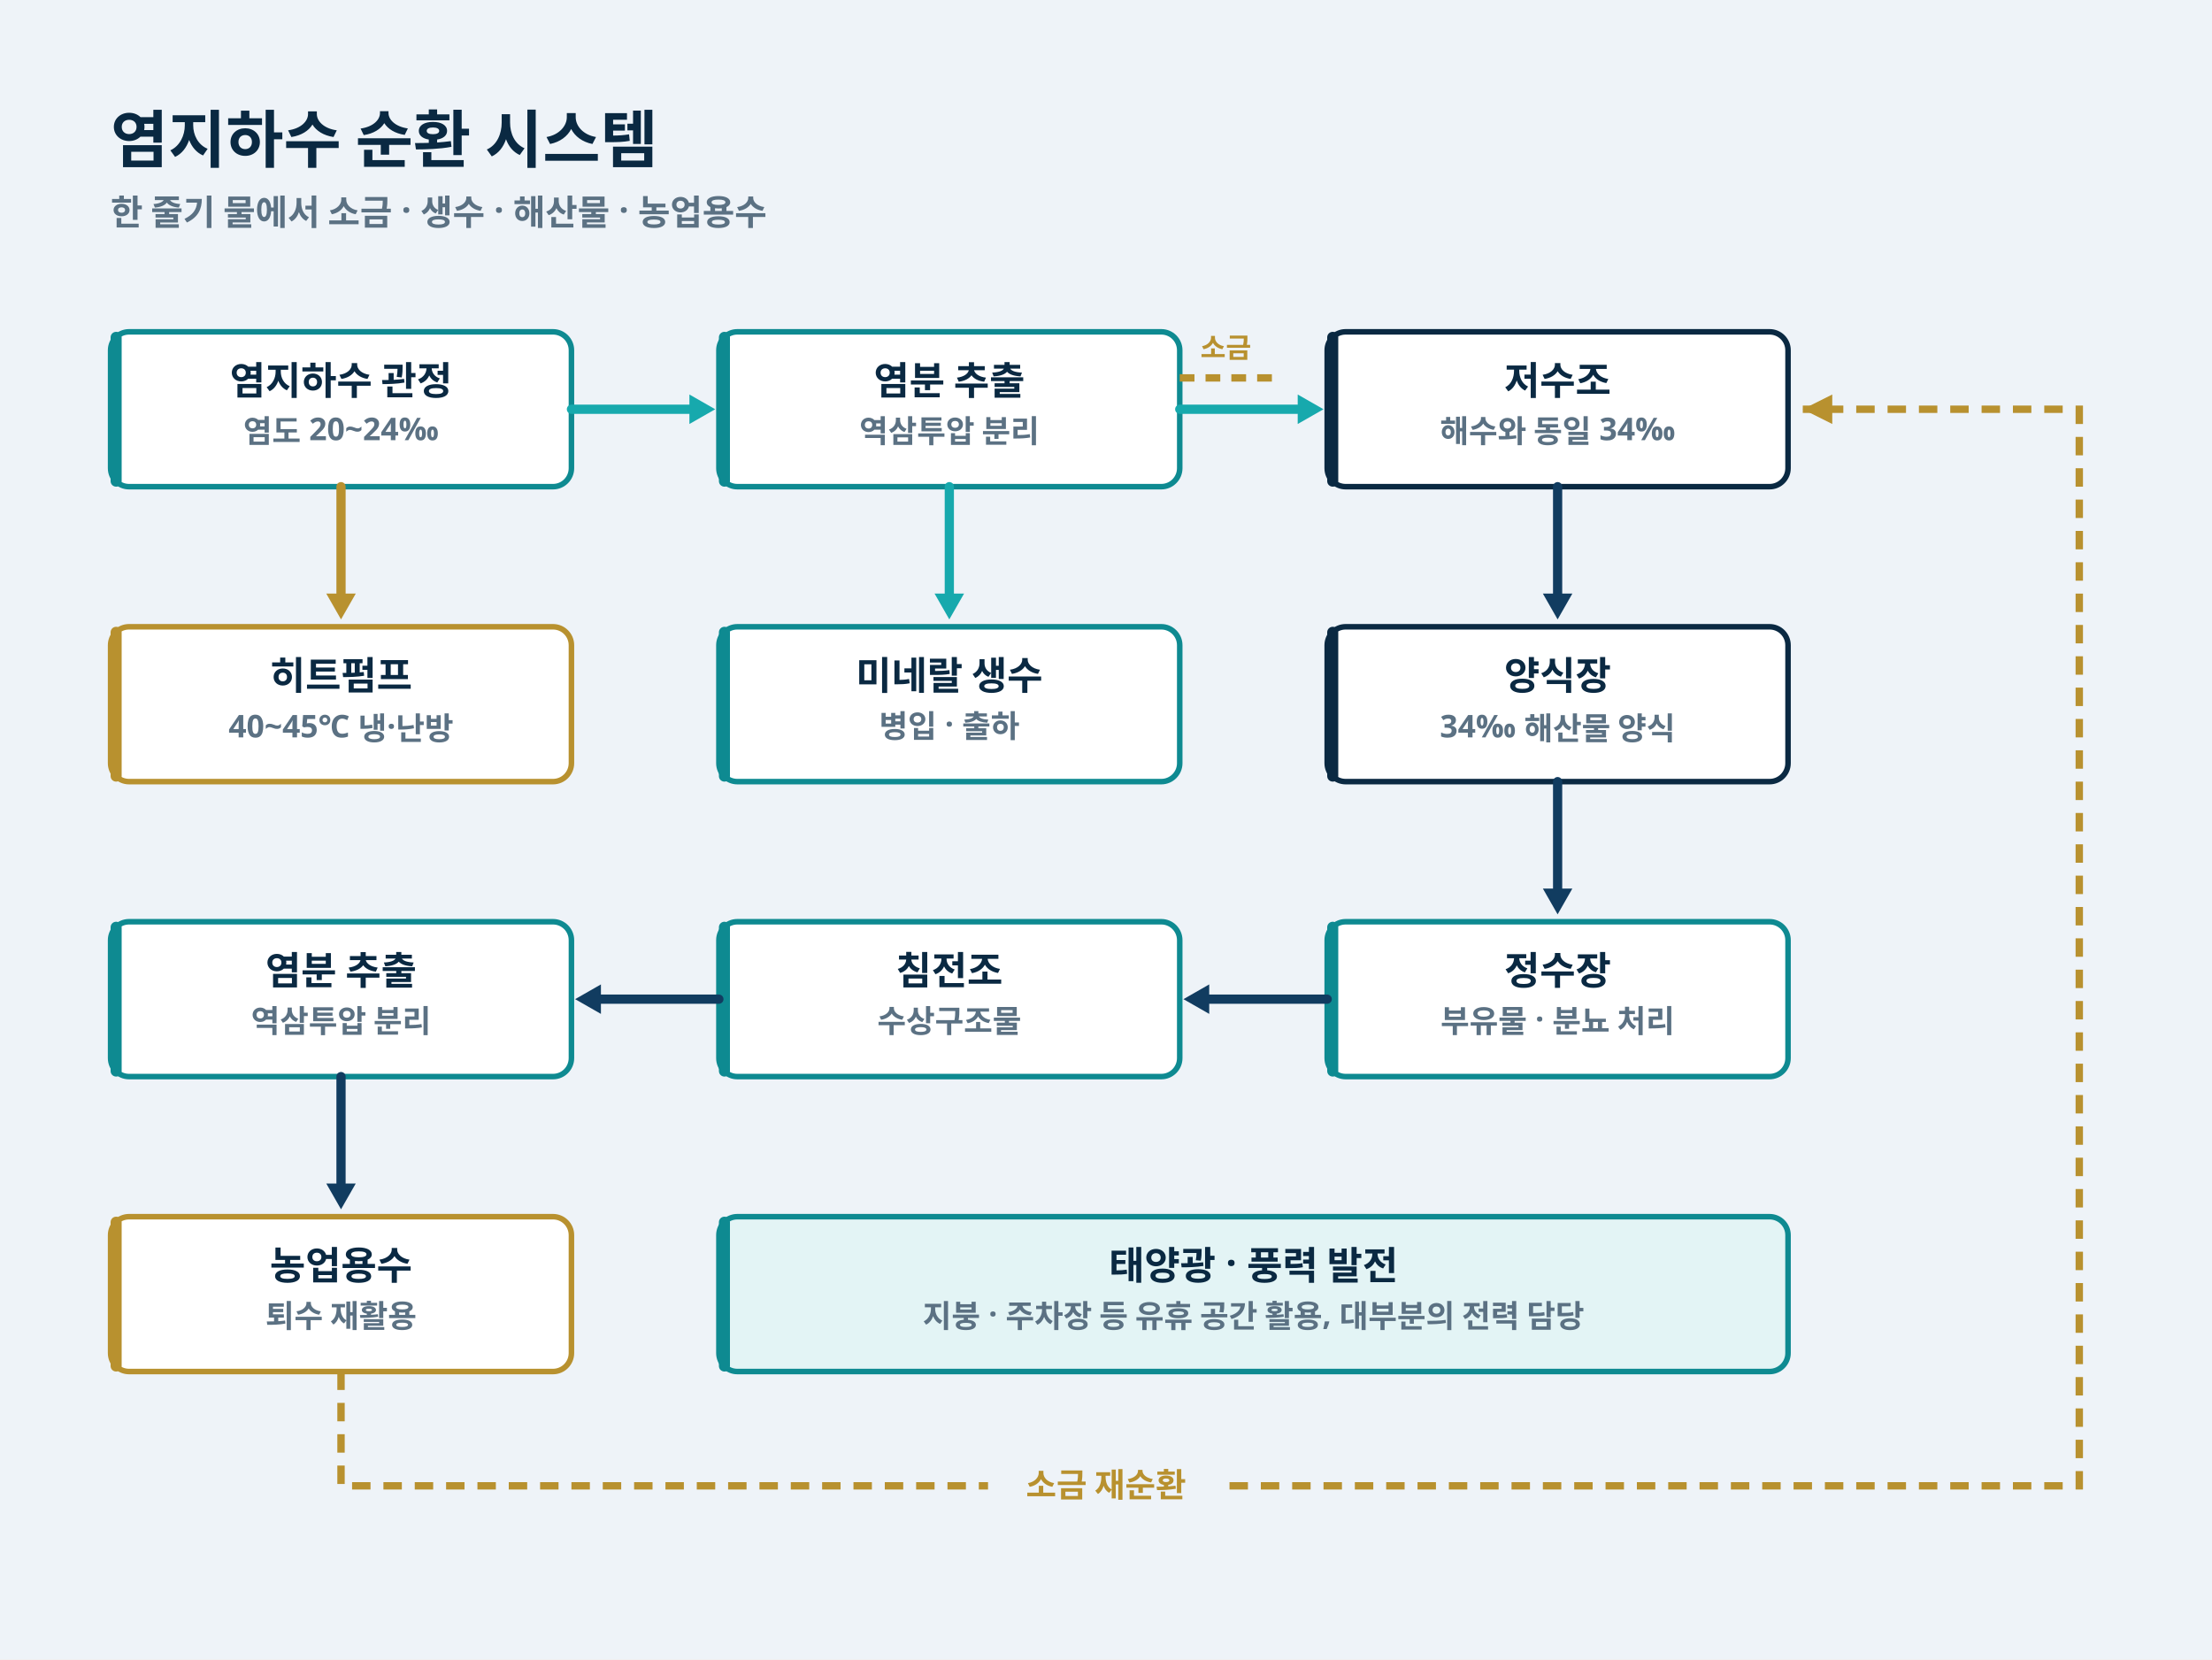
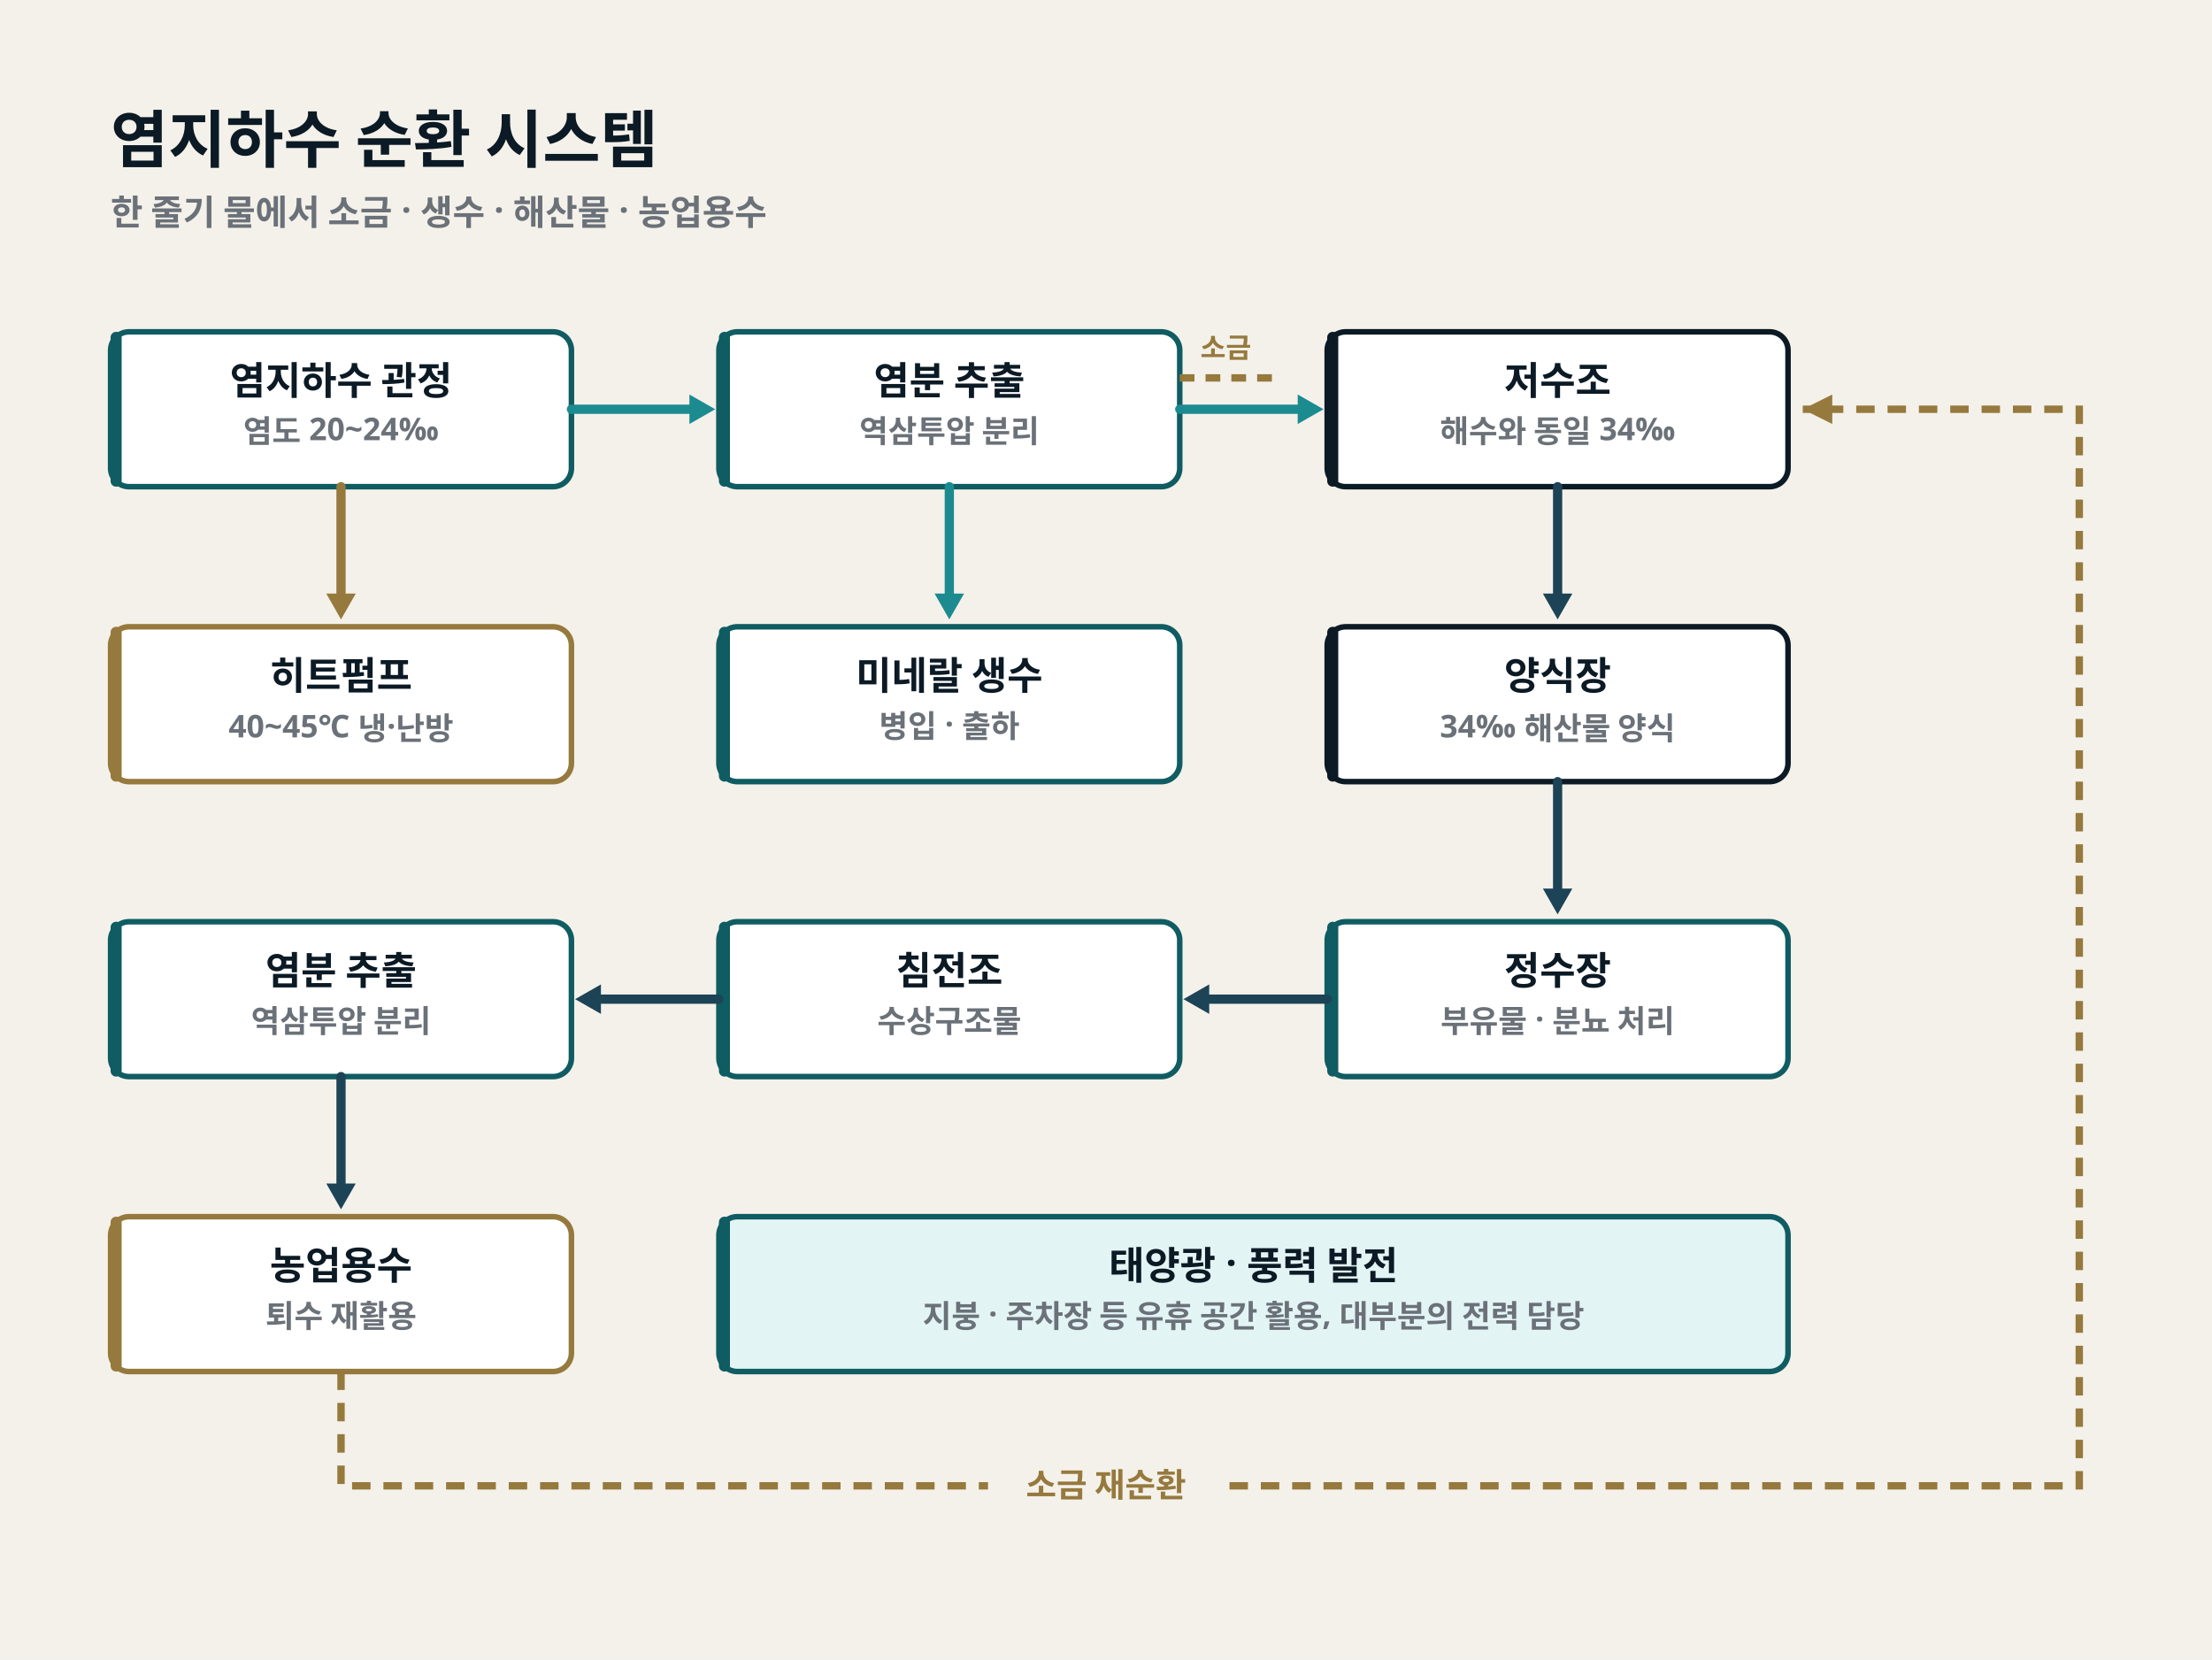
<svg xmlns="http://www.w3.org/2000/svg" viewBox="0 0 1200 900" width="1200" height="900" role="img" aria-label="염지하수 순환 시스템 흐름도" font-family="'Pretendard Variable',Pretendard,'Apple SD Gothic Neo','Malgun Gothic',sans-serif">
-   <rect width="1200" height="900" fill="#eef3f8" />
-   <text x="60" y="88" font-size="34" fill="#0a2942" font-weight="800" text-anchor="start" letter-spacing="0">염지하수 순환 시스템</text>
-   <text x="60" y="122" font-size="19" fill="#5b7183" font-weight="600" text-anchor="start" letter-spacing="0">한 줄기 물에서 소금 · 생수 · 해산물 · 농업용수</text>
-   <rect x="60" y="180" width="250" height="84" rx="10" fill="#ffffff" stroke="#0e8a91" stroke-width="3" />
-   <rect x="60" y="180" width="6" height="84" rx="3" fill="#0e8a91" />
-   <text x="185.0" y="214" font-size="21" fill="#0a2942" font-weight="800" text-anchor="middle" letter-spacing="0">염지하수 관정</text>
-   <text x="185.0" y="240" font-size="17" fill="#5b7183" font-weight="600" text-anchor="middle" letter-spacing="0">염도 20~24‰</text>
-   <path d="M310,222 L374.0,222.0" stroke="#17a9ad" stroke-width="5" stroke-linecap="round" fill="none" />
-   <path d="M388,222 L374.0,230.0 L374.0,214.0 z" fill="#17a9ad" />
-   <rect x="390" y="180" width="250" height="84" rx="10" fill="#ffffff" stroke="#0e8a91" stroke-width="3" />
-   <rect x="390" y="180" width="6" height="84" rx="3" fill="#0e8a91" />
-   <text x="515.0" y="214" font-size="21" fill="#0a2942" font-weight="800" text-anchor="middle" letter-spacing="0">염분 추출</text>
-   <text x="515.0" y="240" font-size="17" fill="#5b7183" font-weight="600" text-anchor="middle" letter-spacing="0">역삼투압 분리</text>
-   <path d="M640,222 L704.0,222.0" stroke="#17a9ad" stroke-width="5" stroke-linecap="round" fill="none" />
-   <path d="M718,222 L704.0,230.0 L704.0,214.0 z" fill="#17a9ad" />
-   <rect x="720" y="180" width="250" height="84" rx="10" fill="#ffffff" stroke="#0a2942" stroke-width="3" />
-   <rect x="720" y="180" width="6" height="84" rx="3" fill="#0a2942" />
-   <text x="845.0" y="214" font-size="21" fill="#0a2942" font-weight="800" text-anchor="middle" letter-spacing="0">저수조</text>
-   <text x="845.0" y="240" font-size="17" fill="#5b7183" font-weight="600" text-anchor="middle" letter-spacing="0">해수와 동일 34‰</text>
-   <path d="M185,264 L185.0,322.0" stroke="#b8912f" stroke-width="5" stroke-linecap="round" fill="none" />
-   <path d="M185,336 L177.0,322.0 L193.0,322.0 z" fill="#b8912f" />
-   <rect x="60" y="340" width="250" height="84" rx="10" fill="#ffffff" stroke="#b8912f" stroke-width="3" />
-   <rect x="60" y="340" width="6" height="84" rx="3" fill="#b8912f" />
-   <text x="185.0" y="374" font-size="21" fill="#0a2942" font-weight="800" text-anchor="middle" letter-spacing="0">히트펌프</text>
-   <text x="185.0" y="400" font-size="17" fill="#5b7183" font-weight="600" text-anchor="middle" letter-spacing="0">40~45℃ 냉·난방</text>
-   <path d="M515,264 L515.0,322.0" stroke="#17a9ad" stroke-width="5" stroke-linecap="round" fill="none" />
-   <path d="M515,336 L507.0,322.0 L523.0,322.0 z" fill="#17a9ad" />
-   <rect x="390" y="340" width="250" height="84" rx="10" fill="#ffffff" stroke="#0e8a91" stroke-width="3" />
-   <rect x="390" y="340" width="6" height="84" rx="3" fill="#0e8a91" />
-   <text x="515.0" y="374" font-size="21" fill="#0a2942" font-weight="800" text-anchor="middle" letter-spacing="0">미네랄 생수</text>
-   <text x="515.0" y="400" font-size="17" fill="#5b7183" font-weight="600" text-anchor="middle" letter-spacing="0">병입 · 출하</text>
-   <path d="M640,205 L690,205" stroke="#b8912f" stroke-width="4" stroke-dasharray="8 6" />
-   <text x="665" y="194" font-size="15" fill="#b8912f" font-weight="700" text-anchor="middle" letter-spacing="0">소금</text>
-   <path d="M845,264 L845.0,322.0" stroke="#113c60" stroke-width="5" stroke-linecap="round" fill="none" />
-   <path d="M845,336 L837.0,322.0 L853.0,322.0 z" fill="#113c60" />
-   <rect x="720" y="340" width="250" height="84" rx="10" fill="#ffffff" stroke="#0a2942" stroke-width="3" />
-   <rect x="720" y="340" width="6" height="84" rx="3" fill="#0a2942" />
-   <text x="845.0" y="374" font-size="21" fill="#0a2942" font-weight="800" text-anchor="middle" letter-spacing="0">양식장</text>
-   <text x="845.0" y="400" font-size="17" fill="#5b7183" font-weight="600" text-anchor="middle" letter-spacing="0">34‰ 해산물 양식</text>
-   <path d="M845,424 L845.0,482.0" stroke="#113c60" stroke-width="5" stroke-linecap="round" fill="none" />
-   <path d="M845,496 L837.0,482.0 L853.0,482.0 z" fill="#113c60" />
-   <rect x="720" y="500" width="250" height="84" rx="10" fill="#ffffff" stroke="#0e8a91" stroke-width="3" />
-   <rect x="720" y="500" width="6" height="84" rx="3" fill="#0e8a91" />
-   <text x="845.0" y="534" font-size="21" fill="#0a2942" font-weight="800" text-anchor="middle" letter-spacing="0">정수장</text>
-   <text x="845.0" y="560" font-size="17" fill="#5b7183" font-weight="600" text-anchor="middle" letter-spacing="0">부유물 · 분뇨 처리</text>
-   <path d="M720,542 L656.0,542.0" stroke="#113c60" stroke-width="5" stroke-linecap="round" fill="none" />
-   <path d="M642,542 L656.0,534.0 L656.0,550.0 z" fill="#113c60" />
-   <rect x="390" y="500" width="250" height="84" rx="10" fill="#ffffff" stroke="#0e8a91" stroke-width="3" />
-   <rect x="390" y="500" width="6" height="84" rx="3" fill="#0e8a91" />
-   <text x="515.0" y="534" font-size="21" fill="#0a2942" font-weight="800" text-anchor="middle" letter-spacing="0">침전조</text>
-   <text x="515.0" y="560" font-size="17" fill="#5b7183" font-weight="600" text-anchor="middle" letter-spacing="0">수상구조물</text>
-   <path d="M390,542 L326.0,542.0" stroke="#113c60" stroke-width="5" stroke-linecap="round" fill="none" />
-   <path d="M312,542 L326.0,534.0 L326.0,550.0 z" fill="#113c60" />
-   <rect x="60" y="500" width="250" height="84" rx="10" fill="#ffffff" stroke="#0e8a91" stroke-width="3" />
-   <rect x="60" y="500" width="6" height="84" rx="3" fill="#0e8a91" />
-   <text x="185.0" y="534" font-size="21" fill="#0a2942" font-weight="800" text-anchor="middle" letter-spacing="0">염분 추출</text>
-   <text x="185.0" y="560" font-size="17" fill="#5b7183" font-weight="600" text-anchor="middle" letter-spacing="0">역삼투압 분리</text>
-   <path d="M185,584 L185.0,642.0" stroke="#113c60" stroke-width="5" stroke-linecap="round" fill="none" />
-   <path d="M185,656 L177.0,642.0 L193.0,642.0 z" fill="#113c60" />
-   <rect x="60" y="660" width="250" height="84" rx="10" fill="#ffffff" stroke="#b8912f" stroke-width="3" />
-   <rect x="60" y="660" width="6" height="84" rx="3" fill="#b8912f" />
-   <text x="185.0" y="694" font-size="21" fill="#0a2942" font-weight="800" text-anchor="middle" letter-spacing="0">농업용수</text>
-   <text x="185.0" y="720" font-size="17" fill="#5b7183" font-weight="600" text-anchor="middle" letter-spacing="0">퇴수 재활용</text>
-   <path d="M185,744 L185,806 L1128,806 L1128,222 L978,222" fill="none" stroke="#b8912f" stroke-width="4" stroke-dasharray="10 7" />
-   <path d="M978,222 l16,-8 v16 z" fill="#b8912f" />
-   <rect x="536" y="790" width="128" height="32" rx="5" fill="#eef3f8" />
-   <text x="600" y="812" font-size="18" fill="#b8912f" font-weight="700" text-anchor="middle" letter-spacing="0">소금 재순환</text>
-   <rect x="390" y="660" width="580" height="84" rx="10" fill="#e3f4f5" stroke="#0e8a91" stroke-width="3" />
-   <rect x="390" y="660" width="6" height="84" rx="3" fill="#0e8a91" />
-   <text x="680.0" y="694" font-size="21" fill="#0a2942" font-weight="800" text-anchor="middle" letter-spacing="0">태양광 · 풍력 발전</text>
-   <text x="680.0" y="720" font-size="17" fill="#5b7183" font-weight="600" text-anchor="middle" letter-spacing="0">지붕 · 주차장 등 유휴 공간 활용, 대부분의 전력 담당</text>
+   <rect width="1200" height="900" fill="#f4f1ea" />
+   <text x="60" y="88" font-size="34" fill="#0b1a24" font-weight="800" text-anchor="start" letter-spacing="0">염지하수 순환 시스템</text>
+   <text x="60" y="122" font-size="19" fill="#6b7178" font-weight="600" text-anchor="start" letter-spacing="0">한 줄기 물에서 소금 · 생수 · 해산물 · 농업용수</text>
+   <rect x="60" y="180" width="250" height="84" rx="10" fill="#ffffff" stroke="#0f5c62" stroke-width="3" />
+   <rect x="60" y="180" width="6" height="84" rx="3" fill="#0f5c62" />
+   <text x="185.0" y="214" font-size="21" fill="#0b1a24" font-weight="800" text-anchor="middle" letter-spacing="0">염지하수 관정</text>
+   <text x="185.0" y="240" font-size="17" fill="#6b7178" font-weight="600" text-anchor="middle" letter-spacing="0">염도 20~24‰</text>
+   <path d="M310,222 L374.0,222.0" stroke="#1b8b90" stroke-width="5" stroke-linecap="round" fill="none" />
+   <path d="M388,222 L374.0,230.0 L374.0,214.0 z" fill="#1b8b90" />
+   <rect x="390" y="180" width="250" height="84" rx="10" fill="#ffffff" stroke="#0f5c62" stroke-width="3" />
+   <rect x="390" y="180" width="6" height="84" rx="3" fill="#0f5c62" />
+   <text x="515.0" y="214" font-size="21" fill="#0b1a24" font-weight="800" text-anchor="middle" letter-spacing="0">염분 추출</text>
+   <text x="515.0" y="240" font-size="17" fill="#6b7178" font-weight="600" text-anchor="middle" letter-spacing="0">역삼투압 분리</text>
+   <path d="M640,222 L704.0,222.0" stroke="#1b8b90" stroke-width="5" stroke-linecap="round" fill="none" />
+   <path d="M718,222 L704.0,230.0 L704.0,214.0 z" fill="#1b8b90" />
+   <rect x="720" y="180" width="250" height="84" rx="10" fill="#ffffff" stroke="#0b1a24" stroke-width="3" />
+   <rect x="720" y="180" width="6" height="84" rx="3" fill="#0b1a24" />
+   <text x="845.0" y="214" font-size="21" fill="#0b1a24" font-weight="800" text-anchor="middle" letter-spacing="0">저수조</text>
+   <text x="845.0" y="240" font-size="17" fill="#6b7178" font-weight="600" text-anchor="middle" letter-spacing="0">해수와 동일 34‰</text>
+   <path d="M185,264 L185.0,322.0" stroke="#96793d" stroke-width="5" stroke-linecap="round" fill="none" />
+   <path d="M185,336 L177.0,322.0 L193.0,322.0 z" fill="#96793d" />
+   <rect x="60" y="340" width="250" height="84" rx="10" fill="#ffffff" stroke="#96793d" stroke-width="3" />
+   <rect x="60" y="340" width="6" height="84" rx="3" fill="#96793d" />
+   <text x="185.0" y="374" font-size="21" fill="#0b1a24" font-weight="800" text-anchor="middle" letter-spacing="0">히트펌프</text>
+   <text x="185.0" y="400" font-size="17" fill="#6b7178" font-weight="600" text-anchor="middle" letter-spacing="0">40~45℃ 냉·난방</text>
+   <path d="M515,264 L515.0,322.0" stroke="#1b8b90" stroke-width="5" stroke-linecap="round" fill="none" />
+   <path d="M515,336 L507.0,322.0 L523.0,322.0 z" fill="#1b8b90" />
+   <rect x="390" y="340" width="250" height="84" rx="10" fill="#ffffff" stroke="#0f5c62" stroke-width="3" />
+   <rect x="390" y="340" width="6" height="84" rx="3" fill="#0f5c62" />
+   <text x="515.0" y="374" font-size="21" fill="#0b1a24" font-weight="800" text-anchor="middle" letter-spacing="0">미네랄 생수</text>
+   <text x="515.0" y="400" font-size="17" fill="#6b7178" font-weight="600" text-anchor="middle" letter-spacing="0">병입 · 출하</text>
+   <path d="M640,205 L690,205" stroke="#96793d" stroke-width="4" stroke-dasharray="8 6" />
+   <text x="665" y="194" font-size="15" fill="#96793d" font-weight="700" text-anchor="middle" letter-spacing="0">소금</text>
+   <path d="M845,264 L845.0,322.0" stroke="#1d4356" stroke-width="5" stroke-linecap="round" fill="none" />
+   <path d="M845,336 L837.0,322.0 L853.0,322.0 z" fill="#1d4356" />
+   <rect x="720" y="340" width="250" height="84" rx="10" fill="#ffffff" stroke="#0b1a24" stroke-width="3" />
+   <rect x="720" y="340" width="6" height="84" rx="3" fill="#0b1a24" />
+   <text x="845.0" y="374" font-size="21" fill="#0b1a24" font-weight="800" text-anchor="middle" letter-spacing="0">양식장</text>
+   <text x="845.0" y="400" font-size="17" fill="#6b7178" font-weight="600" text-anchor="middle" letter-spacing="0">34‰ 해산물 양식</text>
+   <path d="M845,424 L845.0,482.0" stroke="#1d4356" stroke-width="5" stroke-linecap="round" fill="none" />
+   <path d="M845,496 L837.0,482.0 L853.0,482.0 z" fill="#1d4356" />
+   <rect x="720" y="500" width="250" height="84" rx="10" fill="#ffffff" stroke="#0f5c62" stroke-width="3" />
+   <rect x="720" y="500" width="6" height="84" rx="3" fill="#0f5c62" />
+   <text x="845.0" y="534" font-size="21" fill="#0b1a24" font-weight="800" text-anchor="middle" letter-spacing="0">정수장</text>
+   <text x="845.0" y="560" font-size="17" fill="#6b7178" font-weight="600" text-anchor="middle" letter-spacing="0">부유물 · 분뇨 처리</text>
+   <path d="M720,542 L656.0,542.0" stroke="#1d4356" stroke-width="5" stroke-linecap="round" fill="none" />
+   <path d="M642,542 L656.0,534.0 L656.0,550.0 z" fill="#1d4356" />
+   <rect x="390" y="500" width="250" height="84" rx="10" fill="#ffffff" stroke="#0f5c62" stroke-width="3" />
+   <rect x="390" y="500" width="6" height="84" rx="3" fill="#0f5c62" />
+   <text x="515.0" y="534" font-size="21" fill="#0b1a24" font-weight="800" text-anchor="middle" letter-spacing="0">침전조</text>
+   <text x="515.0" y="560" font-size="17" fill="#6b7178" font-weight="600" text-anchor="middle" letter-spacing="0">수상구조물</text>
+   <path d="M390,542 L326.0,542.0" stroke="#1d4356" stroke-width="5" stroke-linecap="round" fill="none" />
+   <path d="M312,542 L326.0,534.0 L326.0,550.0 z" fill="#1d4356" />
+   <rect x="60" y="500" width="250" height="84" rx="10" fill="#ffffff" stroke="#0f5c62" stroke-width="3" />
+   <rect x="60" y="500" width="6" height="84" rx="3" fill="#0f5c62" />
+   <text x="185.0" y="534" font-size="21" fill="#0b1a24" font-weight="800" text-anchor="middle" letter-spacing="0">염분 추출</text>
+   <text x="185.0" y="560" font-size="17" fill="#6b7178" font-weight="600" text-anchor="middle" letter-spacing="0">역삼투압 분리</text>
+   <path d="M185,584 L185.0,642.0" stroke="#1d4356" stroke-width="5" stroke-linecap="round" fill="none" />
+   <path d="M185,656 L177.0,642.0 L193.0,642.0 z" fill="#1d4356" />
+   <rect x="60" y="660" width="250" height="84" rx="10" fill="#ffffff" stroke="#96793d" stroke-width="3" />
+   <rect x="60" y="660" width="6" height="84" rx="3" fill="#96793d" />
+   <text x="185.0" y="694" font-size="21" fill="#0b1a24" font-weight="800" text-anchor="middle" letter-spacing="0">농업용수</text>
+   <text x="185.0" y="720" font-size="17" fill="#6b7178" font-weight="600" text-anchor="middle" letter-spacing="0">퇴수 재활용</text>
+   <path d="M185,744 L185,806 L1128,806 L1128,222 L978,222" fill="none" stroke="#96793d" stroke-width="4" stroke-dasharray="10 7" />
+   <path d="M978,222 l16,-8 v16 z" fill="#96793d" />
+   <rect x="536" y="790" width="128" height="32" rx="5" fill="#f4f1ea" />
+   <text x="600" y="812" font-size="18" fill="#96793d" font-weight="700" text-anchor="middle" letter-spacing="0">소금 재순환</text>
+   <rect x="390" y="660" width="580" height="84" rx="10" fill="#e3f4f5" stroke="#0f5c62" stroke-width="3" />
+   <rect x="390" y="660" width="6" height="84" rx="3" fill="#0f5c62" />
+   <text x="680.0" y="694" font-size="21" fill="#0b1a24" font-weight="800" text-anchor="middle" letter-spacing="0">태양광 · 풍력 발전</text>
+   <text x="680.0" y="720" font-size="17" fill="#6b7178" font-weight="600" text-anchor="middle" letter-spacing="0">지붕 · 주차장 등 유휴 공간 활용, 대부분의 전력 담당</text>
</svg>
